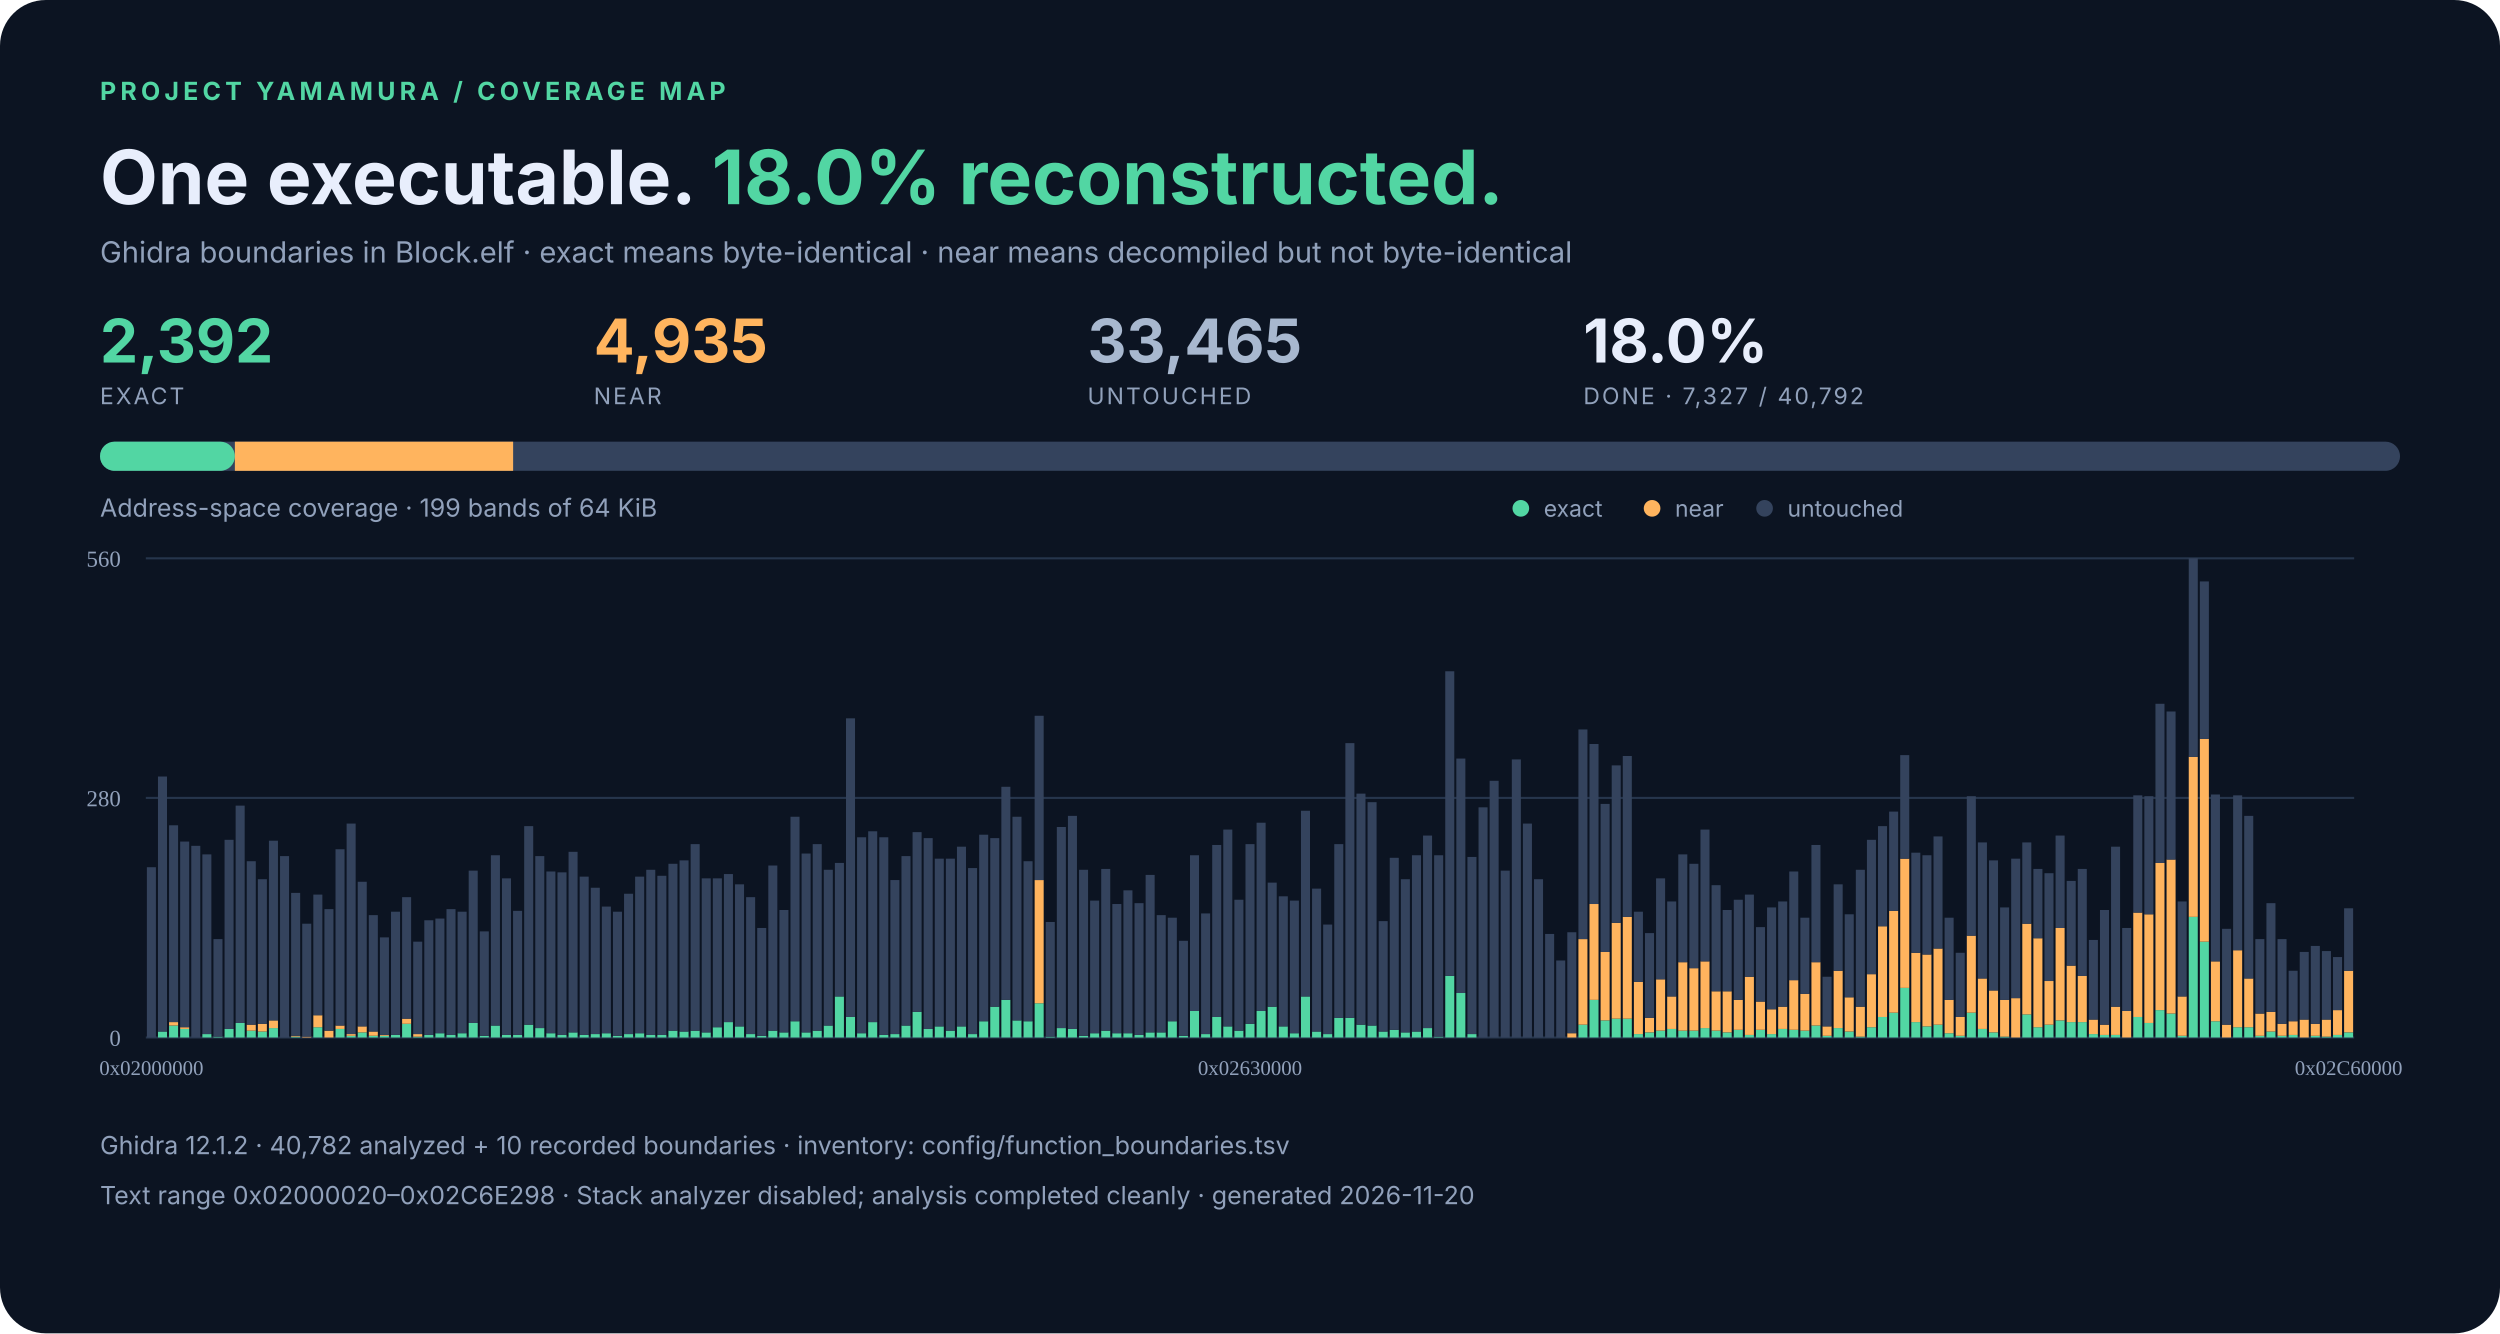
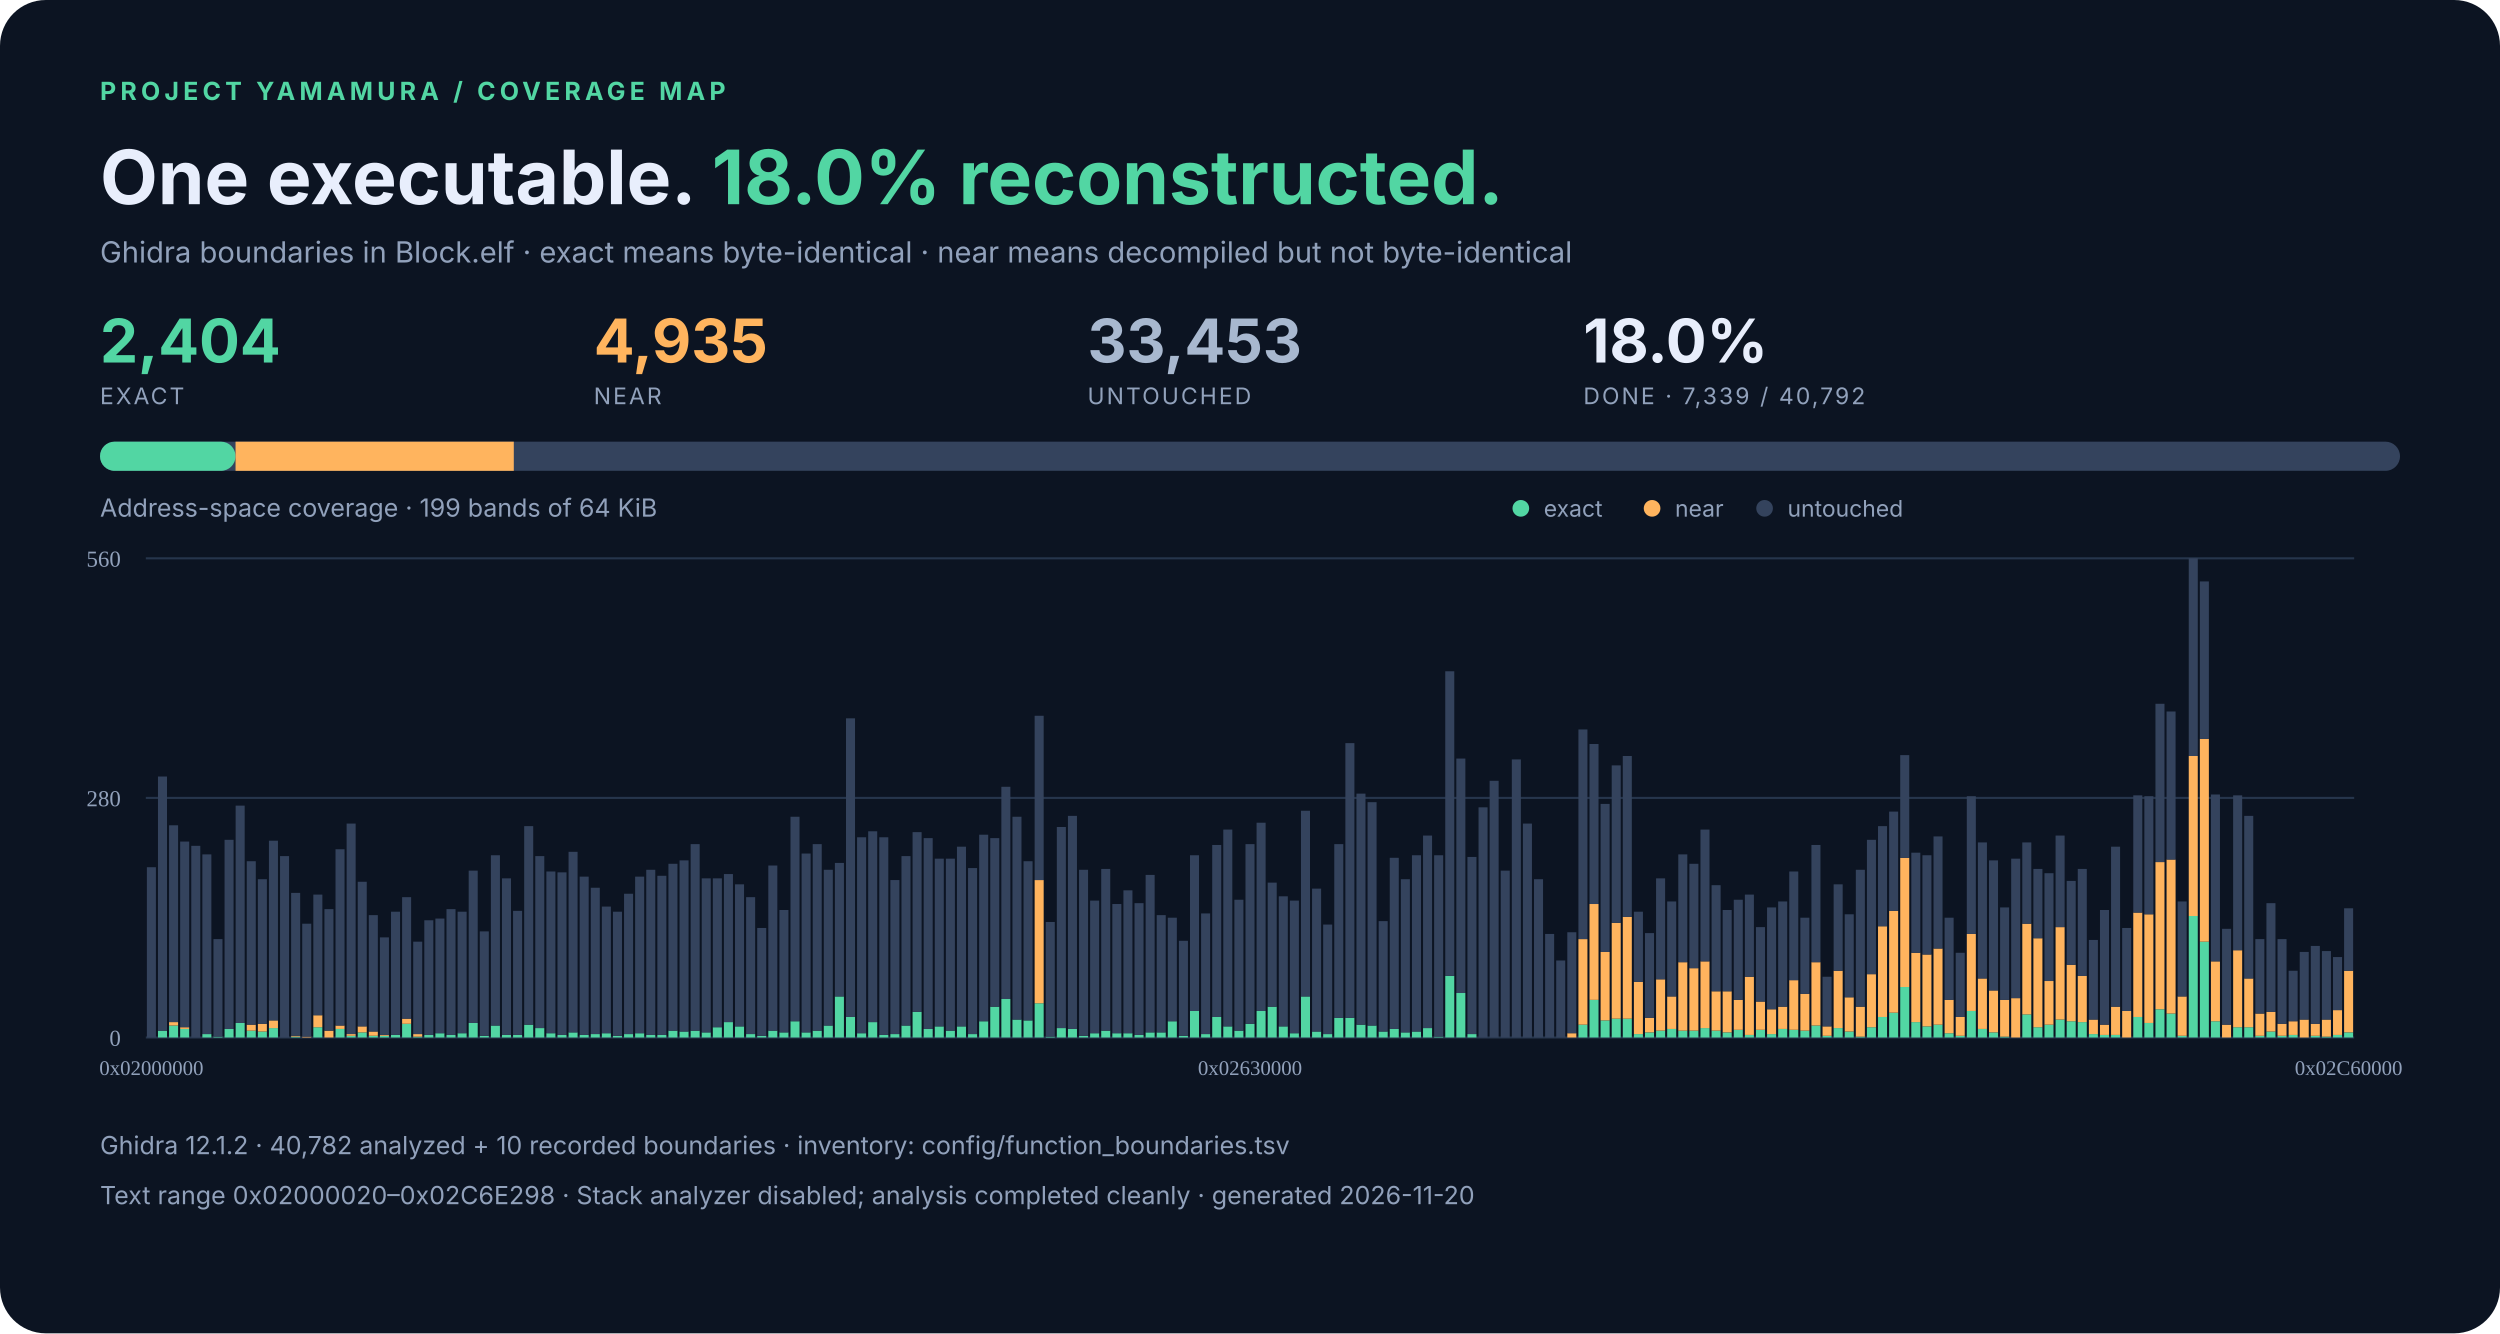
<svg xmlns="http://www.w3.org/2000/svg" width="1200" height="640" viewBox="0 0 1200 640" role="img" aria-label="Project Yamamura decompilation coverage">
  <rect width="1200" height="640" rx="22" fill="#0c1422" />
  <text x="48" y="48" fill="#52d6a3" font-family="Inter,Arial,sans-serif" font-size="12" font-weight="700" letter-spacing="2">PROJECT YAMAMURA / COVERAGE MAP</text>
  <text x="48" y="98" fill="#e8eefc" font-family="Inter,Arial,sans-serif" font-size="36" font-weight="700">One executable. <tspan fill="#52d6a3">18.0% reconstructed.</tspan>
  </text>
  <text x="48" y="126" fill="#91a1bb" font-family="Inter,Arial,sans-serif" font-size="14">Ghidra boundaries in Block.elf · exact means byte-identical · near means decompiled but not byte-identical</text>
-   <text x="48" y="174" fill="#52d6a3" font-family="Inter,Arial,sans-serif" font-size="29" font-weight="700">2,392</text>
+   <text x="48" y="174" fill="#52d6a3" font-family="Inter,Arial,sans-serif" font-size="29" font-weight="700">2,404</text>
  <text x="48" y="194" fill="#91a1bb" font-family="Inter,Arial,sans-serif" font-size="11" letter-spacing="1">EXACT</text>
  <text x="285" y="174" fill="#ffb45e" font-family="Inter,Arial,sans-serif" font-size="29" font-weight="700">4,935</text>
  <text x="285" y="194" fill="#91a1bb" font-family="Inter,Arial,sans-serif" font-size="11" letter-spacing="1">NEAR</text>
-   <text x="522" y="174" fill="#a8b8cf" font-family="Inter,Arial,sans-serif" font-size="29" font-weight="700">33,465</text>
+   <text x="522" y="174" fill="#a8b8cf" font-family="Inter,Arial,sans-serif" font-size="29" font-weight="700">33,453</text>
  <text x="522" y="194" fill="#91a1bb" font-family="Inter,Arial,sans-serif" font-size="11" letter-spacing="1">UNTOUCHED</text>
  <text x="760" y="174" fill="#e8eefc" font-family="Inter,Arial,sans-serif" font-size="29" font-weight="700">18.0%</text>
-   <text x="760" y="194" fill="#91a1bb" font-family="Inter,Arial,sans-serif" font-size="11" letter-spacing="1">DONE · 7,327 / 40,792</text>
+   <text x="760" y="194" fill="#91a1bb" font-family="Inter,Arial,sans-serif" font-size="11" letter-spacing="1">DONE · 7,339 / 40,792</text>
  <rect x="48" y="212" width="1104" height="14" rx="7" fill="#34435d" />
-   <rect x="48" y="212" width="64.74" height="14" rx="7" fill="#52d6a3" />
-   <rect x="112.74" y="212" width="133.56" height="14" fill="#ffb45e" />
+   <rect x="48" y="212" width="65.06" height="14" rx="7" fill="#52d6a3" />
+   <rect x="113.06" y="212" width="133.56" height="14" fill="#ffb45e" />
  <text x="48" y="248" fill="#91a1bb" font-family="Inter,Arial,sans-serif" font-size="12">Address-space coverage · 199 bands of 64 KiB</text>
  <line x1="70" y1="498.00" x2="1130" y2="498.00" stroke="#26354c" stroke-width="1" />
  <text x="58" y="502.00" text-anchor="end" font-size="11" fill="#91a1bb">0</text>
  <line x1="70" y1="383.00" x2="1130" y2="383.00" stroke="#26354c" stroke-width="1" />
  <text x="58" y="387.00" text-anchor="end" font-size="11" fill="#91a1bb">280</text>
  <line x1="70" y1="268.00" x2="1130" y2="268.00" stroke="#26354c" stroke-width="1" />
  <text x="58" y="272.00" text-anchor="end" font-size="11" fill="#91a1bb">560</text>
  <rect x="70.50" y="416.27" width="4.33" height="81.73" fill="#34435d" />
-   <rect x="75.83" y="495.12" width="4.33" height="2.88" fill="#52d6a3" />
-   <rect x="75.83" y="372.73" width="4.33" height="122.39" fill="#34435d" />
+   <rect x="75.83" y="494.71" width="4.33" height="3.29" fill="#52d6a3" />
+   <rect x="75.83" y="372.73" width="4.33" height="121.98" fill="#34435d" />
  <rect x="81.15" y="492.25" width="4.33" height="5.75" fill="#52d6a3" />
  <rect x="81.15" y="490.61" width="4.33" height="1.64" fill="#ffb45e" />
  <rect x="81.15" y="396.14" width="4.33" height="94.46" fill="#34435d" />
  <rect x="86.48" y="493.89" width="4.33" height="4.11" fill="#52d6a3" />
  <rect x="86.48" y="493.07" width="4.33" height="0.82" fill="#ffb45e" />
  <rect x="86.48" y="403.95" width="4.33" height="89.12" fill="#34435d" />
  <rect x="91.81" y="406.00" width="4.33" height="92.00" fill="#34435d" />
  <rect x="97.13" y="496.36" width="4.33" height="1.64" fill="#52d6a3" />
  <rect x="97.13" y="410.11" width="4.33" height="86.25" fill="#34435d" />
  <rect x="102.46" y="497.59" width="4.33" height="0.41" fill="#52d6a3" />
  <rect x="102.46" y="450.77" width="4.33" height="46.82" fill="#34435d" />
  <rect x="107.79" y="493.89" width="4.33" height="4.11" fill="#52d6a3" />
  <rect x="107.79" y="403.12" width="4.33" height="90.77" fill="#34435d" />
  <rect x="113.11" y="491.02" width="4.33" height="6.98" fill="#52d6a3" />
  <rect x="113.11" y="386.70" width="4.33" height="104.32" fill="#34435d" />
  <rect x="118.44" y="494.71" width="4.33" height="3.29" fill="#52d6a3" />
  <rect x="118.44" y="491.84" width="4.33" height="2.88" fill="#ffb45e" />
  <rect x="118.44" y="413.39" width="4.33" height="78.45" fill="#34435d" />
  <rect x="123.77" y="495.12" width="4.33" height="2.88" fill="#52d6a3" />
  <rect x="123.77" y="491.43" width="4.33" height="3.70" fill="#ffb45e" />
  <rect x="123.77" y="422.02" width="4.33" height="69.41" fill="#34435d" />
  <rect x="129.09" y="493.48" width="4.33" height="4.52" fill="#52d6a3" />
  <rect x="129.09" y="489.79" width="4.33" height="3.70" fill="#ffb45e" />
  <rect x="129.09" y="403.54" width="4.33" height="86.25" fill="#34435d" />
  <rect x="134.42" y="410.93" width="4.33" height="87.07" fill="#34435d" />
  <rect x="139.75" y="497.59" width="4.33" height="0.41" fill="#52d6a3" />
  <rect x="139.75" y="497.18" width="4.33" height="0.41" fill="#ffb45e" />
  <rect x="139.75" y="428.59" width="4.33" height="68.59" fill="#34435d" />
  <rect x="145.07" y="497.59" width="4.33" height="0.41" fill="#ffb45e" />
  <rect x="145.07" y="443.38" width="4.33" height="54.21" fill="#34435d" />
  <rect x="150.40" y="493.07" width="4.33" height="4.93" fill="#52d6a3" />
  <rect x="150.40" y="487.32" width="4.33" height="5.75" fill="#ffb45e" />
  <rect x="150.40" y="429.41" width="4.33" height="57.91" fill="#34435d" />
  <rect x="155.73" y="494.71" width="4.33" height="3.29" fill="#ffb45e" />
  <rect x="155.73" y="436.39" width="4.33" height="58.32" fill="#34435d" />
  <rect x="161.05" y="493.89" width="4.33" height="4.11" fill="#52d6a3" />
  <rect x="161.05" y="492.25" width="4.33" height="1.64" fill="#ffb45e" />
  <rect x="161.05" y="407.64" width="4.33" height="84.61" fill="#34435d" />
  <rect x="166.38" y="497.18" width="4.33" height="0.82" fill="#52d6a3" />
  <rect x="166.38" y="496.36" width="4.33" height="0.82" fill="#ffb45e" />
  <rect x="166.38" y="395.32" width="4.33" height="101.04" fill="#34435d" />
  <rect x="171.71" y="495.54" width="4.33" height="2.46" fill="#52d6a3" />
  <rect x="171.71" y="492.66" width="4.33" height="2.88" fill="#ffb45e" />
  <rect x="171.71" y="423.25" width="4.33" height="69.41" fill="#34435d" />
  <rect x="177.03" y="497.18" width="4.33" height="0.82" fill="#52d6a3" />
  <rect x="177.03" y="495.12" width="4.33" height="2.05" fill="#ffb45e" />
  <rect x="177.03" y="439.27" width="4.33" height="55.86" fill="#34435d" />
  <rect x="182.36" y="497.18" width="4.33" height="0.82" fill="#52d6a3" />
  <rect x="182.36" y="496.77" width="4.33" height="0.41" fill="#ffb45e" />
  <rect x="182.36" y="449.95" width="4.33" height="46.82" fill="#34435d" />
  <rect x="187.69" y="496.77" width="4.33" height="1.23" fill="#52d6a3" />
  <rect x="187.69" y="437.62" width="4.33" height="59.14" fill="#34435d" />
  <rect x="193.01" y="491.43" width="4.33" height="6.57" fill="#52d6a3" />
  <rect x="193.01" y="488.96" width="4.33" height="2.46" fill="#ffb45e" />
  <rect x="193.01" y="430.64" width="4.33" height="58.32" fill="#34435d" />
  <rect x="198.34" y="497.59" width="4.33" height="0.41" fill="#52d6a3" />
  <rect x="198.34" y="496.36" width="4.33" height="1.23" fill="#ffb45e" />
  <rect x="198.34" y="452.00" width="4.33" height="44.36" fill="#34435d" />
  <rect x="203.67" y="496.77" width="4.33" height="1.23" fill="#52d6a3" />
  <rect x="203.67" y="441.73" width="4.33" height="55.04" fill="#34435d" />
  <rect x="208.99" y="495.95" width="4.33" height="2.05" fill="#52d6a3" />
  <rect x="208.99" y="440.91" width="4.33" height="55.04" fill="#34435d" />
  <rect x="214.32" y="496.77" width="4.33" height="1.23" fill="#52d6a3" />
  <rect x="214.32" y="436.39" width="4.33" height="60.38" fill="#34435d" />
  <rect x="219.65" y="495.95" width="4.33" height="2.05" fill="#52d6a3" />
  <rect x="219.65" y="437.62" width="4.33" height="58.32" fill="#34435d" />
  <rect x="224.97" y="491.02" width="4.33" height="6.98" fill="#52d6a3" />
  <rect x="224.97" y="417.91" width="4.33" height="73.11" fill="#34435d" />
  <rect x="230.30" y="497.18" width="4.33" height="0.82" fill="#52d6a3" />
  <rect x="230.30" y="447.07" width="4.33" height="50.11" fill="#34435d" />
  <rect x="235.63" y="492.25" width="4.33" height="5.75" fill="#52d6a3" />
  <rect x="235.63" y="410.52" width="4.33" height="81.73" fill="#34435d" />
  <rect x="240.95" y="496.77" width="4.33" height="1.23" fill="#52d6a3" />
  <rect x="240.95" y="421.61" width="4.33" height="75.16" fill="#34435d" />
  <rect x="246.28" y="496.77" width="4.33" height="1.23" fill="#52d6a3" />
  <rect x="246.28" y="437.21" width="4.33" height="59.55" fill="#34435d" />
  <rect x="251.61" y="491.84" width="4.33" height="6.16" fill="#52d6a3" />
  <rect x="251.61" y="396.55" width="4.33" height="95.29" fill="#34435d" />
  <rect x="256.93" y="493.48" width="4.33" height="4.52" fill="#52d6a3" />
  <rect x="256.93" y="410.93" width="4.33" height="82.55" fill="#34435d" />
  <rect x="262.26" y="495.95" width="4.33" height="2.05" fill="#52d6a3" />
  <rect x="262.26" y="418.32" width="4.33" height="77.62" fill="#34435d" />
  <rect x="267.59" y="496.77" width="4.33" height="1.23" fill="#52d6a3" />
  <rect x="267.59" y="418.73" width="4.33" height="78.04" fill="#34435d" />
  <rect x="272.91" y="495.54" width="4.33" height="2.46" fill="#52d6a3" />
  <rect x="272.91" y="408.88" width="4.33" height="86.66" fill="#34435d" />
  <rect x="278.24" y="496.77" width="4.33" height="1.23" fill="#52d6a3" />
  <rect x="278.24" y="420.79" width="4.33" height="75.98" fill="#34435d" />
  <rect x="283.57" y="496.36" width="4.33" height="1.64" fill="#52d6a3" />
  <rect x="283.57" y="426.12" width="4.33" height="70.23" fill="#34435d" />
  <rect x="288.89" y="495.95" width="4.33" height="2.05" fill="#52d6a3" />
  <rect x="288.89" y="435.16" width="4.33" height="60.79" fill="#34435d" />
  <rect x="294.22" y="497.18" width="4.33" height="0.82" fill="#52d6a3" />
  <rect x="294.22" y="437.62" width="4.33" height="59.55" fill="#34435d" />
  <rect x="299.55" y="496.36" width="4.33" height="1.64" fill="#52d6a3" />
  <rect x="299.55" y="429.00" width="4.33" height="67.36" fill="#34435d" />
  <rect x="304.87" y="495.95" width="4.33" height="2.05" fill="#52d6a3" />
  <rect x="304.87" y="420.79" width="4.33" height="75.16" fill="#34435d" />
  <rect x="310.20" y="496.77" width="4.33" height="1.23" fill="#52d6a3" />
  <rect x="310.20" y="417.50" width="4.33" height="79.27" fill="#34435d" />
  <rect x="315.53" y="496.77" width="4.33" height="1.23" fill="#52d6a3" />
  <rect x="315.53" y="420.38" width="4.33" height="76.39" fill="#34435d" />
  <rect x="320.85" y="494.71" width="4.33" height="3.29" fill="#52d6a3" />
  <rect x="320.85" y="414.62" width="4.33" height="80.09" fill="#34435d" />
  <rect x="326.18" y="495.12" width="4.33" height="2.88" fill="#52d6a3" />
  <rect x="326.18" y="412.98" width="4.33" height="82.14" fill="#34435d" />
  <rect x="331.51" y="494.71" width="4.33" height="3.29" fill="#52d6a3" />
  <rect x="331.51" y="405.18" width="4.33" height="89.54" fill="#34435d" />
  <rect x="336.83" y="495.54" width="4.33" height="2.46" fill="#52d6a3" />
  <rect x="336.83" y="421.61" width="4.33" height="73.93" fill="#34435d" />
  <rect x="342.16" y="493.07" width="4.33" height="4.93" fill="#52d6a3" />
  <rect x="342.16" y="421.61" width="4.33" height="71.46" fill="#34435d" />
  <rect x="347.48" y="490.61" width="4.33" height="7.39" fill="#52d6a3" />
  <rect x="347.48" y="419.55" width="4.33" height="71.05" fill="#34435d" />
  <rect x="352.81" y="492.66" width="4.33" height="5.34" fill="#52d6a3" />
  <rect x="352.81" y="424.48" width="4.33" height="68.18" fill="#34435d" />
  <rect x="358.14" y="496.36" width="4.33" height="1.64" fill="#52d6a3" />
  <rect x="358.14" y="430.64" width="4.33" height="65.71" fill="#34435d" />
  <rect x="363.46" y="497.18" width="4.33" height="0.82" fill="#52d6a3" />
  <rect x="363.46" y="445.43" width="4.33" height="51.75" fill="#34435d" />
  <rect x="368.79" y="494.71" width="4.33" height="3.29" fill="#52d6a3" />
  <rect x="368.79" y="415.45" width="4.33" height="79.27" fill="#34435d" />
  <rect x="374.12" y="495.54" width="4.33" height="2.46" fill="#52d6a3" />
  <rect x="374.12" y="436.80" width="4.33" height="58.73" fill="#34435d" />
  <rect x="379.44" y="490.20" width="4.33" height="7.80" fill="#52d6a3" />
  <rect x="379.44" y="392.04" width="4.33" height="98.16" fill="#34435d" />
  <rect x="384.77" y="495.54" width="4.33" height="2.46" fill="#52d6a3" />
  <rect x="384.77" y="409.70" width="4.33" height="85.84" fill="#34435d" />
  <rect x="390.10" y="494.71" width="4.33" height="3.29" fill="#52d6a3" />
  <rect x="390.10" y="405.18" width="4.33" height="89.54" fill="#34435d" />
  <rect x="395.42" y="492.25" width="4.33" height="5.75" fill="#52d6a3" />
  <rect x="395.42" y="417.50" width="4.33" height="74.75" fill="#34435d" />
  <rect x="400.75" y="478.29" width="4.33" height="19.71" fill="#52d6a3" />
  <rect x="400.75" y="414.21" width="4.33" height="64.07" fill="#34435d" />
  <rect x="406.08" y="488.14" width="4.33" height="9.86" fill="#52d6a3" />
  <rect x="406.08" y="344.80" width="4.33" height="143.34" fill="#34435d" />
  <rect x="411.40" y="495.95" width="4.33" height="2.05" fill="#52d6a3" />
  <rect x="411.40" y="401.89" width="4.33" height="94.05" fill="#34435d" />
  <rect x="416.73" y="490.61" width="4.33" height="7.39" fill="#52d6a3" />
  <rect x="416.73" y="399.02" width="4.33" height="91.59" fill="#34435d" />
  <rect x="422.06" y="496.77" width="4.33" height="1.23" fill="#52d6a3" />
  <rect x="422.06" y="401.89" width="4.33" height="94.88" fill="#34435d" />
  <rect x="427.38" y="496.36" width="4.33" height="1.64" fill="#52d6a3" />
  <rect x="427.38" y="422.43" width="4.33" height="73.93" fill="#34435d" />
  <rect x="432.71" y="492.25" width="4.33" height="5.75" fill="#52d6a3" />
  <rect x="432.71" y="410.93" width="4.33" height="81.32" fill="#34435d" />
  <rect x="438.04" y="485.68" width="4.33" height="12.32" fill="#52d6a3" />
  <rect x="438.04" y="399.43" width="4.33" height="86.25" fill="#34435d" />
  <rect x="443.36" y="493.89" width="4.33" height="4.11" fill="#52d6a3" />
  <rect x="443.36" y="402.30" width="4.33" height="91.59" fill="#34435d" />
  <rect x="448.69" y="492.66" width="4.33" height="5.34" fill="#52d6a3" />
  <rect x="448.69" y="412.16" width="4.33" height="80.50" fill="#34435d" />
  <rect x="454.02" y="494.71" width="4.33" height="3.29" fill="#52d6a3" />
  <rect x="454.02" y="412.16" width="4.33" height="82.55" fill="#34435d" />
  <rect x="459.34" y="492.66" width="4.33" height="5.34" fill="#52d6a3" />
  <rect x="459.34" y="406.41" width="4.33" height="86.25" fill="#34435d" />
  <rect x="464.67" y="496.36" width="4.33" height="1.64" fill="#52d6a3" />
  <rect x="464.67" y="416.68" width="4.33" height="79.68" fill="#34435d" />
  <rect x="470.00" y="490.20" width="4.33" height="7.80" fill="#52d6a3" />
  <rect x="470.00" y="400.66" width="4.33" height="89.54" fill="#34435d" />
  <rect x="475.32" y="483.21" width="4.33" height="14.79" fill="#52d6a3" />
  <rect x="475.32" y="402.30" width="4.33" height="80.91" fill="#34435d" />
-   <rect x="480.65" y="479.93" width="4.33" height="18.07" fill="#52d6a3" />
-   <rect x="480.65" y="377.66" width="4.33" height="102.27" fill="#34435d" />
-   <rect x="485.98" y="489.79" width="4.33" height="8.21" fill="#52d6a3" />
-   <rect x="485.98" y="392.04" width="4.33" height="97.75" fill="#34435d" />
-   <rect x="491.30" y="490.20" width="4.33" height="7.80" fill="#52d6a3" />
-   <rect x="491.30" y="413.39" width="4.33" height="76.80" fill="#34435d" />
+   <rect x="480.65" y="479.52" width="4.33" height="18.48" fill="#52d6a3" />
+   <rect x="480.65" y="377.66" width="4.33" height="101.86" fill="#34435d" />
+   <rect x="485.98" y="489.38" width="4.33" height="8.62" fill="#52d6a3" />
+   <rect x="485.98" y="392.04" width="4.33" height="97.34" fill="#34435d" />
+   <rect x="491.30" y="489.79" width="4.33" height="8.21" fill="#52d6a3" />
+   <rect x="491.30" y="413.39" width="4.33" height="76.39" fill="#34435d" />
  <rect x="496.63" y="481.57" width="4.33" height="16.43" fill="#52d6a3" />
  <rect x="496.63" y="422.43" width="4.33" height="59.14" fill="#ffb45e" />
  <rect x="496.63" y="343.57" width="4.33" height="78.86" fill="#34435d" />
  <rect x="501.96" y="497.59" width="4.33" height="0.41" fill="#52d6a3" />
  <rect x="501.96" y="442.55" width="4.33" height="55.04" fill="#34435d" />
  <rect x="507.28" y="493.48" width="4.33" height="4.52" fill="#52d6a3" />
  <rect x="507.28" y="396.96" width="4.33" height="96.52" fill="#34435d" />
  <rect x="512.61" y="493.89" width="4.33" height="4.11" fill="#52d6a3" />
  <rect x="512.61" y="391.62" width="4.33" height="102.27" fill="#34435d" />
  <rect x="517.94" y="497.18" width="4.33" height="0.82" fill="#52d6a3" />
  <rect x="517.94" y="417.50" width="4.33" height="79.68" fill="#34435d" />
  <rect x="523.26" y="495.95" width="4.33" height="2.05" fill="#52d6a3" />
  <rect x="523.26" y="432.29" width="4.33" height="63.66" fill="#34435d" />
  <rect x="528.59" y="494.71" width="4.33" height="3.29" fill="#52d6a3" />
  <rect x="528.59" y="417.09" width="4.33" height="77.62" fill="#34435d" />
  <rect x="533.92" y="495.95" width="4.33" height="2.05" fill="#52d6a3" />
  <rect x="533.92" y="433.93" width="4.33" height="62.02" fill="#34435d" />
  <rect x="539.24" y="495.95" width="4.33" height="2.05" fill="#52d6a3" />
  <rect x="539.24" y="427.36" width="4.33" height="68.59" fill="#34435d" />
  <rect x="544.57" y="496.77" width="4.33" height="1.23" fill="#52d6a3" />
  <rect x="544.57" y="433.52" width="4.33" height="63.25" fill="#34435d" />
  <rect x="549.90" y="495.54" width="4.33" height="2.46" fill="#52d6a3" />
  <rect x="549.90" y="419.96" width="4.33" height="75.57" fill="#34435d" />
  <rect x="555.22" y="495.54" width="4.33" height="2.46" fill="#52d6a3" />
  <rect x="555.22" y="439.27" width="4.33" height="56.27" fill="#34435d" />
  <rect x="560.55" y="490.20" width="4.33" height="7.80" fill="#52d6a3" />
  <rect x="560.55" y="440.50" width="4.33" height="49.70" fill="#34435d" />
  <rect x="565.88" y="497.18" width="4.33" height="0.82" fill="#52d6a3" />
  <rect x="565.88" y="451.59" width="4.33" height="45.59" fill="#34435d" />
  <rect x="571.20" y="485.27" width="4.33" height="12.73" fill="#52d6a3" />
  <rect x="571.20" y="410.52" width="4.33" height="74.75" fill="#34435d" />
  <rect x="576.53" y="496.36" width="4.33" height="1.64" fill="#52d6a3" />
  <rect x="576.53" y="438.45" width="4.33" height="57.91" fill="#34435d" />
  <rect x="581.86" y="488.14" width="4.33" height="9.86" fill="#52d6a3" />
  <rect x="581.86" y="405.59" width="4.33" height="82.55" fill="#34435d" />
  <rect x="587.18" y="492.66" width="4.33" height="5.34" fill="#52d6a3" />
  <rect x="587.18" y="398.20" width="4.33" height="94.46" fill="#34435d" />
  <rect x="592.51" y="494.71" width="4.33" height="3.29" fill="#52d6a3" />
  <rect x="592.51" y="431.88" width="4.33" height="62.84" fill="#34435d" />
  <rect x="597.84" y="491.43" width="4.33" height="6.57" fill="#52d6a3" />
  <rect x="597.84" y="405.18" width="4.33" height="86.25" fill="#34435d" />
  <rect x="603.16" y="485.27" width="4.33" height="12.73" fill="#52d6a3" />
  <rect x="603.16" y="394.91" width="4.33" height="90.36" fill="#34435d" />
  <rect x="608.49" y="483.21" width="4.33" height="14.79" fill="#52d6a3" />
  <rect x="608.49" y="423.66" width="4.33" height="59.55" fill="#34435d" />
  <rect x="613.82" y="492.66" width="4.33" height="5.34" fill="#52d6a3" />
  <rect x="613.82" y="430.23" width="4.33" height="62.43" fill="#34435d" />
  <rect x="619.14" y="495.95" width="4.33" height="2.05" fill="#52d6a3" />
  <rect x="619.14" y="432.29" width="4.33" height="63.66" fill="#34435d" />
  <rect x="624.47" y="478.29" width="4.33" height="19.71" fill="#52d6a3" />
  <rect x="624.47" y="389.16" width="4.33" height="89.12" fill="#34435d" />
  <rect x="629.80" y="495.12" width="4.33" height="2.88" fill="#52d6a3" />
  <rect x="629.80" y="426.54" width="4.33" height="68.59" fill="#34435d" />
  <rect x="635.12" y="496.36" width="4.33" height="1.64" fill="#52d6a3" />
  <rect x="635.12" y="443.79" width="4.33" height="52.57" fill="#34435d" />
  <rect x="640.45" y="488.55" width="4.33" height="9.45" fill="#52d6a3" />
  <rect x="640.45" y="405.18" width="4.33" height="83.38" fill="#34435d" />
  <rect x="645.78" y="488.55" width="4.33" height="9.45" fill="#52d6a3" />
  <rect x="645.78" y="356.71" width="4.33" height="131.84" fill="#34435d" />
  <rect x="651.10" y="491.84" width="4.33" height="6.16" fill="#52d6a3" />
  <rect x="651.10" y="380.95" width="4.33" height="110.89" fill="#34435d" />
  <rect x="656.43" y="492.25" width="4.33" height="5.75" fill="#52d6a3" />
  <rect x="656.43" y="385.05" width="4.33" height="107.20" fill="#34435d" />
  <rect x="661.76" y="495.12" width="4.33" height="2.88" fill="#52d6a3" />
  <rect x="661.76" y="442.14" width="4.33" height="52.98" fill="#34435d" />
-   <rect x="667.08" y="494.30" width="4.33" height="3.70" fill="#52d6a3" />
-   <rect x="667.08" y="411.75" width="4.33" height="82.55" fill="#34435d" />
+   <rect x="667.08" y="493.89" width="4.33" height="4.11" fill="#52d6a3" />
+   <rect x="667.08" y="411.75" width="4.33" height="82.14" fill="#34435d" />
  <rect x="672.41" y="495.54" width="4.33" height="2.46" fill="#52d6a3" />
  <rect x="672.41" y="422.02" width="4.33" height="73.52" fill="#34435d" />
  <rect x="677.74" y="495.12" width="4.33" height="2.88" fill="#52d6a3" />
  <rect x="677.74" y="410.52" width="4.33" height="84.61" fill="#34435d" />
  <rect x="683.06" y="493.48" width="4.33" height="4.52" fill="#52d6a3" />
  <rect x="683.06" y="401.07" width="4.33" height="92.41" fill="#34435d" />
  <rect x="688.39" y="497.59" width="4.33" height="0.41" fill="#52d6a3" />
  <rect x="688.39" y="410.52" width="4.33" height="87.07" fill="#34435d" />
  <rect x="693.72" y="468.43" width="4.33" height="29.57" fill="#52d6a3" />
  <rect x="693.72" y="322.21" width="4.33" height="146.21" fill="#34435d" />
  <rect x="699.04" y="476.64" width="4.33" height="21.36" fill="#52d6a3" />
  <rect x="699.04" y="364.11" width="4.33" height="112.54" fill="#34435d" />
  <rect x="704.37" y="496.36" width="4.33" height="1.64" fill="#52d6a3" />
  <rect x="704.37" y="411.34" width="4.33" height="85.02" fill="#34435d" />
  <rect x="709.70" y="387.52" width="4.33" height="110.48" fill="#34435d" />
  <rect x="715.02" y="374.79" width="4.33" height="123.21" fill="#34435d" />
  <rect x="720.35" y="417.91" width="4.33" height="80.09" fill="#34435d" />
  <rect x="725.68" y="364.52" width="4.33" height="133.48" fill="#34435d" />
  <rect x="731.00" y="395.32" width="4.33" height="102.68" fill="#34435d" />
  <rect x="736.33" y="422.02" width="4.33" height="75.98" fill="#34435d" />
  <rect x="741.66" y="448.30" width="4.33" height="49.70" fill="#34435d" />
  <rect x="746.98" y="461.04" width="4.33" height="36.96" fill="#34435d" />
  <rect x="752.31" y="495.95" width="4.33" height="2.05" fill="#ffb45e" />
  <rect x="752.31" y="447.48" width="4.33" height="48.46" fill="#34435d" />
  <rect x="757.64" y="491.84" width="4.33" height="6.16" fill="#52d6a3" />
  <rect x="757.64" y="450.77" width="4.33" height="41.07" fill="#ffb45e" />
  <rect x="757.64" y="350.14" width="4.33" height="100.62" fill="#34435d" />
  <rect x="762.96" y="479.93" width="4.33" height="18.07" fill="#52d6a3" />
  <rect x="762.96" y="433.93" width="4.33" height="46.00" fill="#ffb45e" />
  <rect x="762.96" y="357.12" width="4.33" height="76.80" fill="#34435d" />
  <rect x="768.29" y="489.79" width="4.33" height="8.21" fill="#52d6a3" />
  <rect x="768.29" y="456.93" width="4.33" height="32.86" fill="#ffb45e" />
  <rect x="768.29" y="385.88" width="4.33" height="71.05" fill="#34435d" />
  <rect x="773.62" y="488.96" width="4.33" height="9.04" fill="#52d6a3" />
  <rect x="773.62" y="442.96" width="4.33" height="46.00" fill="#ffb45e" />
  <rect x="773.62" y="367.39" width="4.33" height="75.57" fill="#34435d" />
  <rect x="778.94" y="488.96" width="4.33" height="9.04" fill="#52d6a3" />
  <rect x="778.94" y="440.09" width="4.33" height="48.88" fill="#ffb45e" />
  <rect x="778.94" y="362.88" width="4.33" height="77.21" fill="#34435d" />
  <rect x="784.27" y="496.36" width="4.33" height="1.64" fill="#52d6a3" />
  <rect x="784.27" y="471.30" width="4.33" height="25.05" fill="#ffb45e" />
  <rect x="784.27" y="437.62" width="4.33" height="33.68" fill="#34435d" />
  <rect x="789.60" y="495.54" width="4.33" height="2.46" fill="#52d6a3" />
  <rect x="789.60" y="488.55" width="4.33" height="6.98" fill="#ffb45e" />
  <rect x="789.60" y="447.89" width="4.33" height="40.66" fill="#34435d" />
  <rect x="794.92" y="494.71" width="4.33" height="3.29" fill="#52d6a3" />
  <rect x="794.92" y="470.07" width="4.33" height="24.64" fill="#ffb45e" />
  <rect x="794.92" y="421.61" width="4.33" height="48.46" fill="#34435d" />
  <rect x="800.25" y="493.89" width="4.33" height="4.11" fill="#52d6a3" />
  <rect x="800.25" y="478.29" width="4.33" height="15.61" fill="#ffb45e" />
  <rect x="800.25" y="432.70" width="4.33" height="45.59" fill="#34435d" />
  <rect x="805.58" y="494.71" width="4.33" height="3.29" fill="#52d6a3" />
  <rect x="805.58" y="461.86" width="4.33" height="32.86" fill="#ffb45e" />
  <rect x="805.58" y="410.11" width="4.33" height="51.75" fill="#34435d" />
  <rect x="810.90" y="494.71" width="4.33" height="3.29" fill="#52d6a3" />
  <rect x="810.90" y="464.73" width="4.33" height="29.98" fill="#ffb45e" />
  <rect x="810.90" y="414.63" width="4.33" height="50.11" fill="#34435d" />
  <rect x="816.23" y="493.48" width="4.33" height="4.52" fill="#52d6a3" />
  <rect x="816.23" y="461.45" width="4.33" height="32.04" fill="#ffb45e" />
  <rect x="816.23" y="398.20" width="4.33" height="63.25" fill="#34435d" />
  <rect x="821.56" y="494.71" width="4.33" height="3.29" fill="#52d6a3" />
  <rect x="821.56" y="475.82" width="4.33" height="18.89" fill="#ffb45e" />
  <rect x="821.56" y="424.89" width="4.33" height="50.93" fill="#34435d" />
  <rect x="826.88" y="495.54" width="4.33" height="2.46" fill="#52d6a3" />
  <rect x="826.88" y="475.82" width="4.33" height="19.71" fill="#ffb45e" />
  <rect x="826.88" y="436.80" width="4.33" height="39.02" fill="#34435d" />
  <rect x="832.21" y="494.30" width="4.33" height="3.70" fill="#52d6a3" />
  <rect x="832.21" y="479.93" width="4.33" height="14.38" fill="#ffb45e" />
  <rect x="832.21" y="431.88" width="4.33" height="48.05" fill="#34435d" />
  <rect x="837.54" y="496.77" width="4.33" height="1.23" fill="#52d6a3" />
  <rect x="837.54" y="468.84" width="4.33" height="27.93" fill="#ffb45e" />
  <rect x="837.54" y="429.41" width="4.33" height="39.43" fill="#34435d" />
  <rect x="842.86" y="494.30" width="4.33" height="3.70" fill="#52d6a3" />
  <rect x="842.86" y="480.75" width="4.33" height="13.55" fill="#ffb45e" />
  <rect x="842.86" y="445.02" width="4.33" height="35.73" fill="#34435d" />
  <rect x="848.19" y="496.36" width="4.33" height="1.64" fill="#52d6a3" />
  <rect x="848.19" y="484.45" width="4.33" height="11.91" fill="#ffb45e" />
  <rect x="848.19" y="435.57" width="4.33" height="48.88" fill="#34435d" />
  <rect x="853.52" y="493.89" width="4.33" height="4.11" fill="#52d6a3" />
  <rect x="853.52" y="483.21" width="4.33" height="10.68" fill="#ffb45e" />
  <rect x="853.52" y="432.70" width="4.33" height="50.52" fill="#34435d" />
  <rect x="858.84" y="494.30" width="4.33" height="3.70" fill="#52d6a3" />
  <rect x="858.84" y="470.48" width="4.33" height="23.82" fill="#ffb45e" />
  <rect x="858.84" y="418.32" width="4.33" height="52.16" fill="#34435d" />
  <rect x="864.17" y="494.71" width="4.33" height="3.29" fill="#52d6a3" />
  <rect x="864.17" y="477.05" width="4.33" height="17.66" fill="#ffb45e" />
  <rect x="864.17" y="440.50" width="4.33" height="36.55" fill="#34435d" />
  <rect x="869.49" y="492.25" width="4.33" height="5.75" fill="#52d6a3" />
  <rect x="869.49" y="461.86" width="4.33" height="30.39" fill="#ffb45e" />
  <rect x="869.49" y="405.59" width="4.33" height="56.27" fill="#34435d" />
  <rect x="874.82" y="497.18" width="4.33" height="0.82" fill="#52d6a3" />
  <rect x="874.82" y="492.66" width="4.33" height="4.52" fill="#ffb45e" />
  <rect x="874.82" y="468.84" width="4.33" height="23.82" fill="#34435d" />
  <rect x="880.15" y="493.48" width="4.33" height="4.52" fill="#52d6a3" />
  <rect x="880.15" y="465.96" width="4.33" height="27.52" fill="#ffb45e" />
  <rect x="880.15" y="424.48" width="4.33" height="41.48" fill="#34435d" />
  <rect x="885.47" y="495.12" width="4.33" height="2.88" fill="#52d6a3" />
  <rect x="885.47" y="478.70" width="4.33" height="16.43" fill="#ffb45e" />
  <rect x="885.47" y="438.86" width="4.33" height="39.84" fill="#34435d" />
  <rect x="890.80" y="497.59" width="4.33" height="0.41" fill="#52d6a3" />
  <rect x="890.80" y="483.21" width="4.33" height="14.38" fill="#ffb45e" />
  <rect x="890.80" y="417.50" width="4.33" height="65.71" fill="#34435d" />
  <rect x="896.13" y="493.07" width="4.33" height="4.93" fill="#52d6a3" />
  <rect x="896.13" y="467.61" width="4.33" height="25.46" fill="#ffb45e" />
  <rect x="896.13" y="403.12" width="4.33" height="64.48" fill="#34435d" />
  <rect x="901.45" y="488.14" width="4.33" height="9.86" fill="#52d6a3" />
  <rect x="901.45" y="444.61" width="4.33" height="43.54" fill="#ffb45e" />
  <rect x="901.45" y="396.55" width="4.33" height="48.05" fill="#34435d" />
  <rect x="906.78" y="486.09" width="4.33" height="11.91" fill="#52d6a3" />
  <rect x="906.78" y="437.21" width="4.33" height="48.88" fill="#ffb45e" />
  <rect x="906.78" y="389.57" width="4.33" height="47.64" fill="#34435d" />
-   <rect x="912.11" y="474.18" width="4.33" height="23.82" fill="#52d6a3" />
-   <rect x="912.11" y="412.16" width="4.33" height="62.02" fill="#ffb45e" />
-   <rect x="912.11" y="362.46" width="4.33" height="49.70" fill="#34435d" />
+   <rect x="912.11" y="473.77" width="4.33" height="24.23" fill="#52d6a3" />
+   <rect x="912.11" y="411.75" width="4.33" height="62.02" fill="#ffb45e" />
+   <rect x="912.11" y="362.46" width="4.33" height="49.29" fill="#34435d" />
  <rect x="917.43" y="490.61" width="4.33" height="7.39" fill="#52d6a3" />
  <rect x="917.43" y="457.34" width="4.33" height="33.27" fill="#ffb45e" />
  <rect x="917.43" y="409.29" width="4.33" height="48.05" fill="#34435d" />
  <rect x="922.76" y="492.66" width="4.33" height="5.34" fill="#52d6a3" />
  <rect x="922.76" y="458.16" width="4.33" height="34.50" fill="#ffb45e" />
  <rect x="922.76" y="410.52" width="4.33" height="47.64" fill="#34435d" />
  <rect x="928.09" y="491.84" width="4.33" height="6.16" fill="#52d6a3" />
  <rect x="928.09" y="455.29" width="4.33" height="36.55" fill="#ffb45e" />
  <rect x="928.09" y="401.48" width="4.33" height="53.80" fill="#34435d" />
  <rect x="933.41" y="495.95" width="4.33" height="2.05" fill="#52d6a3" />
  <rect x="933.41" y="479.93" width="4.33" height="16.02" fill="#ffb45e" />
  <rect x="933.41" y="440.50" width="4.33" height="39.43" fill="#34435d" />
  <rect x="938.74" y="497.18" width="4.33" height="0.82" fill="#52d6a3" />
  <rect x="938.74" y="488.14" width="4.33" height="9.04" fill="#ffb45e" />
  <rect x="938.74" y="457.34" width="4.33" height="30.80" fill="#34435d" />
-   <rect x="944.07" y="486.09" width="4.33" height="11.91" fill="#52d6a3" />
-   <rect x="944.07" y="449.12" width="4.33" height="36.96" fill="#ffb45e" />
-   <rect x="944.07" y="382.18" width="4.33" height="66.95" fill="#34435d" />
+   <rect x="944.07" y="485.27" width="4.33" height="12.73" fill="#52d6a3" />
+   <rect x="944.07" y="448.30" width="4.33" height="36.96" fill="#ffb45e" />
+   <rect x="944.07" y="382.18" width="4.33" height="66.12" fill="#34435d" />
  <rect x="949.39" y="493.89" width="4.33" height="4.11" fill="#52d6a3" />
  <rect x="949.39" y="469.66" width="4.33" height="24.23" fill="#ffb45e" />
  <rect x="949.39" y="404.36" width="4.33" height="65.30" fill="#34435d" />
  <rect x="954.72" y="495.54" width="4.33" height="2.46" fill="#52d6a3" />
  <rect x="954.72" y="475.41" width="4.33" height="20.12" fill="#ffb45e" />
  <rect x="954.72" y="412.98" width="4.33" height="62.43" fill="#34435d" />
  <rect x="960.05" y="497.59" width="4.33" height="0.41" fill="#52d6a3" />
  <rect x="960.05" y="479.93" width="4.33" height="17.66" fill="#ffb45e" />
  <rect x="960.05" y="435.57" width="4.33" height="44.36" fill="#34435d" />
  <rect x="965.37" y="479.11" width="4.33" height="18.89" fill="#ffb45e" />
  <rect x="965.37" y="412.16" width="4.33" height="66.95" fill="#34435d" />
  <rect x="970.70" y="486.91" width="4.33" height="11.09" fill="#52d6a3" />
  <rect x="970.70" y="443.38" width="4.33" height="43.54" fill="#ffb45e" />
  <rect x="970.70" y="404.36" width="4.33" height="39.02" fill="#34435d" />
  <rect x="976.03" y="493.07" width="4.33" height="4.93" fill="#52d6a3" />
  <rect x="976.03" y="450.36" width="4.33" height="42.71" fill="#ffb45e" />
  <rect x="976.03" y="417.09" width="4.33" height="33.27" fill="#34435d" />
  <rect x="981.35" y="491.84" width="4.33" height="6.16" fill="#52d6a3" />
  <rect x="981.35" y="470.89" width="4.33" height="20.95" fill="#ffb45e" />
  <rect x="981.35" y="419.14" width="4.33" height="51.75" fill="#34435d" />
-   <rect x="986.68" y="489.79" width="4.33" height="8.21" fill="#52d6a3" />
-   <rect x="986.68" y="445.43" width="4.33" height="44.36" fill="#ffb45e" />
-   <rect x="986.68" y="401.07" width="4.33" height="44.36" fill="#34435d" />
-   <rect x="992.01" y="490.61" width="4.33" height="7.39" fill="#52d6a3" />
-   <rect x="992.01" y="463.50" width="4.33" height="27.11" fill="#ffb45e" />
-   <rect x="992.01" y="422.84" width="4.33" height="40.66" fill="#34435d" />
+   <rect x="986.68" y="489.38" width="4.33" height="8.62" fill="#52d6a3" />
+   <rect x="986.68" y="445.02" width="4.33" height="44.36" fill="#ffb45e" />
+   <rect x="986.68" y="401.07" width="4.33" height="43.95" fill="#34435d" />
+   <rect x="992.01" y="490.20" width="4.33" height="7.80" fill="#52d6a3" />
+   <rect x="992.01" y="463.09" width="4.33" height="27.11" fill="#ffb45e" />
+   <rect x="992.01" y="422.84" width="4.33" height="40.25" fill="#34435d" />
  <rect x="997.33" y="490.61" width="4.33" height="7.39" fill="#52d6a3" />
  <rect x="997.33" y="468.43" width="4.33" height="22.18" fill="#ffb45e" />
  <rect x="997.33" y="417.09" width="4.33" height="51.34" fill="#34435d" />
  <rect x="1002.66" y="496.36" width="4.33" height="1.64" fill="#52d6a3" />
  <rect x="1002.66" y="489.38" width="4.33" height="6.98" fill="#ffb45e" />
  <rect x="1002.66" y="451.18" width="4.33" height="38.20" fill="#34435d" />
  <rect x="1007.99" y="496.77" width="4.33" height="1.23" fill="#52d6a3" />
  <rect x="1007.99" y="491.84" width="4.33" height="4.93" fill="#ffb45e" />
  <rect x="1007.99" y="436.80" width="4.33" height="55.04" fill="#34435d" />
  <rect x="1013.31" y="496.77" width="4.33" height="1.23" fill="#52d6a3" />
  <rect x="1013.31" y="483.21" width="4.33" height="13.55" fill="#ffb45e" />
  <rect x="1013.31" y="406.41" width="4.33" height="76.80" fill="#34435d" />
  <rect x="1018.64" y="485.27" width="4.33" height="12.73" fill="#ffb45e" />
  <rect x="1018.64" y="445.43" width="4.33" height="39.84" fill="#34435d" />
  <rect x="1023.97" y="488.14" width="4.33" height="9.86" fill="#52d6a3" />
  <rect x="1023.97" y="438.04" width="4.33" height="50.11" fill="#ffb45e" />
  <rect x="1023.97" y="381.77" width="4.33" height="56.27" fill="#34435d" />
  <rect x="1029.29" y="491.02" width="4.33" height="6.98" fill="#52d6a3" />
  <rect x="1029.29" y="438.86" width="4.33" height="52.16" fill="#ffb45e" />
  <rect x="1029.29" y="382.18" width="4.33" height="56.68" fill="#34435d" />
-   <rect x="1034.62" y="484.86" width="4.33" height="13.14" fill="#52d6a3" />
-   <rect x="1034.62" y="414.21" width="4.33" height="70.64" fill="#ffb45e" />
-   <rect x="1034.62" y="337.82" width="4.33" height="76.39" fill="#34435d" />
+   <rect x="1034.62" y="484.45" width="4.33" height="13.55" fill="#52d6a3" />
+   <rect x="1034.62" y="413.80" width="4.33" height="70.64" fill="#ffb45e" />
+   <rect x="1034.62" y="337.82" width="4.33" height="75.98" fill="#34435d" />
  <rect x="1039.95" y="486.50" width="4.33" height="11.50" fill="#52d6a3" />
  <rect x="1039.95" y="412.57" width="4.33" height="73.93" fill="#ffb45e" />
  <rect x="1039.95" y="341.52" width="4.33" height="71.05" fill="#34435d" />
  <rect x="1045.27" y="497.18" width="4.33" height="0.82" fill="#52d6a3" />
  <rect x="1045.27" y="478.29" width="4.33" height="18.89" fill="#ffb45e" />
  <rect x="1045.27" y="432.70" width="4.33" height="45.59" fill="#34435d" />
-   <rect x="1050.60" y="440.09" width="4.33" height="57.91" fill="#52d6a3" />
-   <rect x="1050.60" y="363.29" width="4.33" height="76.80" fill="#ffb45e" />
-   <rect x="1050.60" y="268.00" width="4.33" height="95.29" fill="#34435d" />
+   <rect x="1050.60" y="439.68" width="4.33" height="58.32" fill="#52d6a3" />
+   <rect x="1050.60" y="362.88" width="4.33" height="76.80" fill="#ffb45e" />
+   <rect x="1050.60" y="268.00" width="4.33" height="94.88" fill="#34435d" />
  <rect x="1055.93" y="452.00" width="4.33" height="46.00" fill="#52d6a3" />
  <rect x="1055.93" y="354.66" width="4.33" height="97.34" fill="#ffb45e" />
  <rect x="1055.93" y="279.09" width="4.33" height="75.57" fill="#34435d" />
  <rect x="1061.25" y="490.20" width="4.33" height="7.80" fill="#52d6a3" />
  <rect x="1061.25" y="461.45" width="4.33" height="28.75" fill="#ffb45e" />
  <rect x="1061.25" y="381.36" width="4.33" height="80.09" fill="#34435d" />
  <rect x="1066.58" y="491.84" width="4.33" height="6.16" fill="#ffb45e" />
  <rect x="1066.58" y="445.84" width="4.33" height="46.00" fill="#34435d" />
  <rect x="1071.91" y="493.07" width="4.33" height="4.93" fill="#52d6a3" />
  <rect x="1071.91" y="456.11" width="4.33" height="36.96" fill="#ffb45e" />
  <rect x="1071.91" y="381.77" width="4.33" height="74.34" fill="#34435d" />
  <rect x="1077.23" y="493.07" width="4.33" height="4.93" fill="#52d6a3" />
  <rect x="1077.23" y="469.66" width="4.33" height="23.41" fill="#ffb45e" />
  <rect x="1077.23" y="391.62" width="4.33" height="78.04" fill="#34435d" />
  <rect x="1082.56" y="497.18" width="4.33" height="0.82" fill="#52d6a3" />
  <rect x="1082.56" y="486.50" width="4.33" height="10.68" fill="#ffb45e" />
  <rect x="1082.56" y="450.77" width="4.33" height="35.73" fill="#34435d" />
  <rect x="1087.89" y="495.12" width="4.33" height="2.88" fill="#52d6a3" />
  <rect x="1087.89" y="485.68" width="4.33" height="9.45" fill="#ffb45e" />
  <rect x="1087.89" y="433.52" width="4.33" height="52.16" fill="#34435d" />
  <rect x="1093.21" y="497.18" width="4.33" height="0.82" fill="#52d6a3" />
  <rect x="1093.21" y="491.43" width="4.33" height="5.75" fill="#ffb45e" />
  <rect x="1093.21" y="450.77" width="4.33" height="40.66" fill="#34435d" />
  <rect x="1098.54" y="496.77" width="4.33" height="1.23" fill="#52d6a3" />
  <rect x="1098.54" y="490.20" width="4.33" height="6.57" fill="#ffb45e" />
  <rect x="1098.54" y="465.96" width="4.33" height="24.23" fill="#34435d" />
  <rect x="1103.87" y="489.38" width="4.33" height="8.62" fill="#ffb45e" />
  <rect x="1103.87" y="456.93" width="4.33" height="32.45" fill="#34435d" />
  <rect x="1109.19" y="497.18" width="4.33" height="0.82" fill="#52d6a3" />
  <rect x="1109.19" y="491.43" width="4.33" height="5.75" fill="#ffb45e" />
  <rect x="1109.19" y="454.05" width="4.33" height="37.38" fill="#34435d" />
  <rect x="1114.52" y="497.59" width="4.33" height="0.41" fill="#52d6a3" />
  <rect x="1114.52" y="489.38" width="4.33" height="8.21" fill="#ffb45e" />
  <rect x="1114.52" y="456.52" width="4.33" height="32.86" fill="#34435d" />
  <rect x="1119.85" y="496.77" width="4.33" height="1.23" fill="#52d6a3" />
  <rect x="1119.85" y="484.86" width="4.33" height="11.91" fill="#ffb45e" />
  <rect x="1119.85" y="459.39" width="4.33" height="25.46" fill="#34435d" />
  <rect x="1125.17" y="495.54" width="4.33" height="2.46" fill="#52d6a3" />
  <rect x="1125.17" y="465.96" width="4.33" height="29.57" fill="#ffb45e" />
  <rect x="1125.17" y="435.98" width="4.33" height="29.98" fill="#34435d" />
  <text x="72.66" y="516" text-anchor="middle" font-size="10" fill="#91a1bb">0x02000000</text>
  <text x="600.00" y="516" text-anchor="middle" font-size="10" fill="#91a1bb">0x02630000</text>
  <text x="1127.34" y="516" text-anchor="middle" font-size="10" fill="#91a1bb">0x02C60000</text>
  <text x="48" y="554" fill="#91a1bb" font-family="Inter,Arial,sans-serif" font-size="12">Ghidra 12.1.2 · 40,782 analyzed + 10 recorded boundaries · inventory: config/function_boundaries.tsv</text>
  <text x="48" y="578" fill="#91a1bb" font-family="Inter,Arial,sans-serif" font-size="12">Text range 0x02000020–0x02C6E298 · Stack analyzer disabled; analysis completed cleanly · generated 2026-11-20</text>
  <circle cx="730" cy="244" r="4" fill="#52d6a3" />
  <text x="741" y="248" fill="#91a1bb" font-family="Inter,Arial,sans-serif" font-size="11">exact</text>
  <circle cx="793" cy="244" r="4" fill="#ffb45e" />
  <text x="804" y="248" fill="#91a1bb" font-family="Inter,Arial,sans-serif" font-size="11">near</text>
  <circle cx="847" cy="244" r="4" fill="#34435d" />
  <text x="858" y="248" fill="#91a1bb" font-family="Inter,Arial,sans-serif" font-size="11">untouched</text>
</svg>
